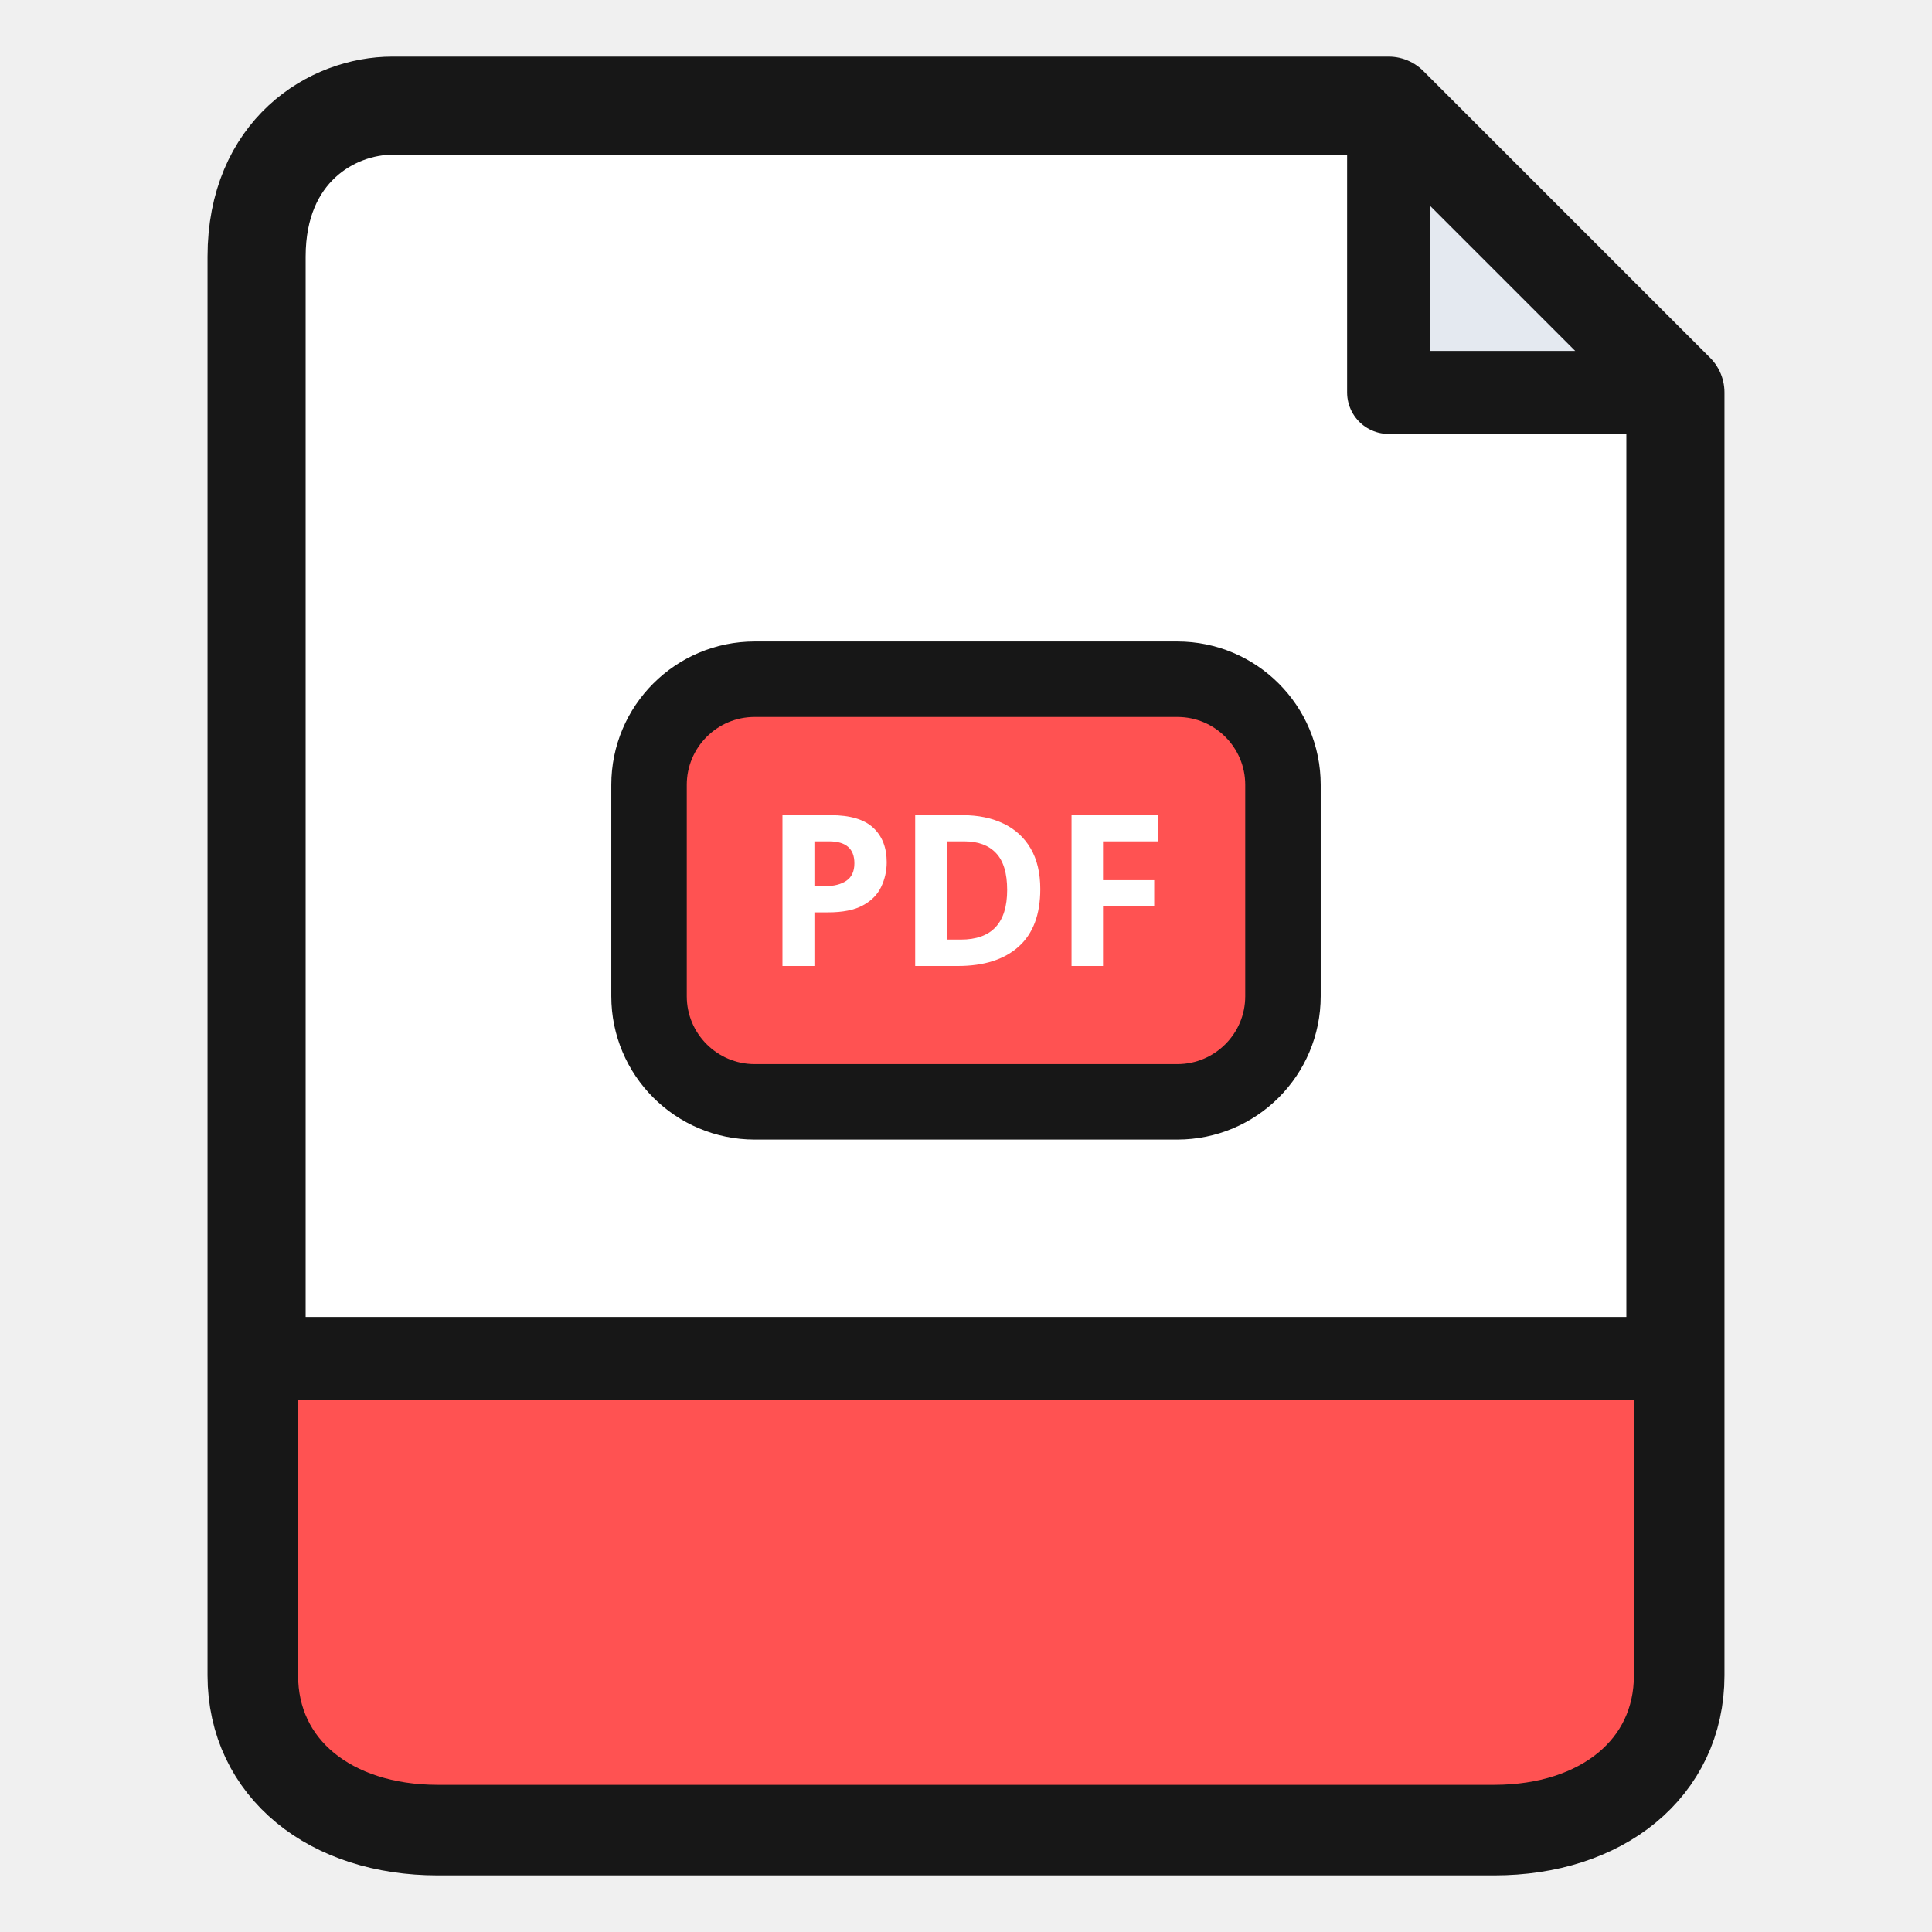
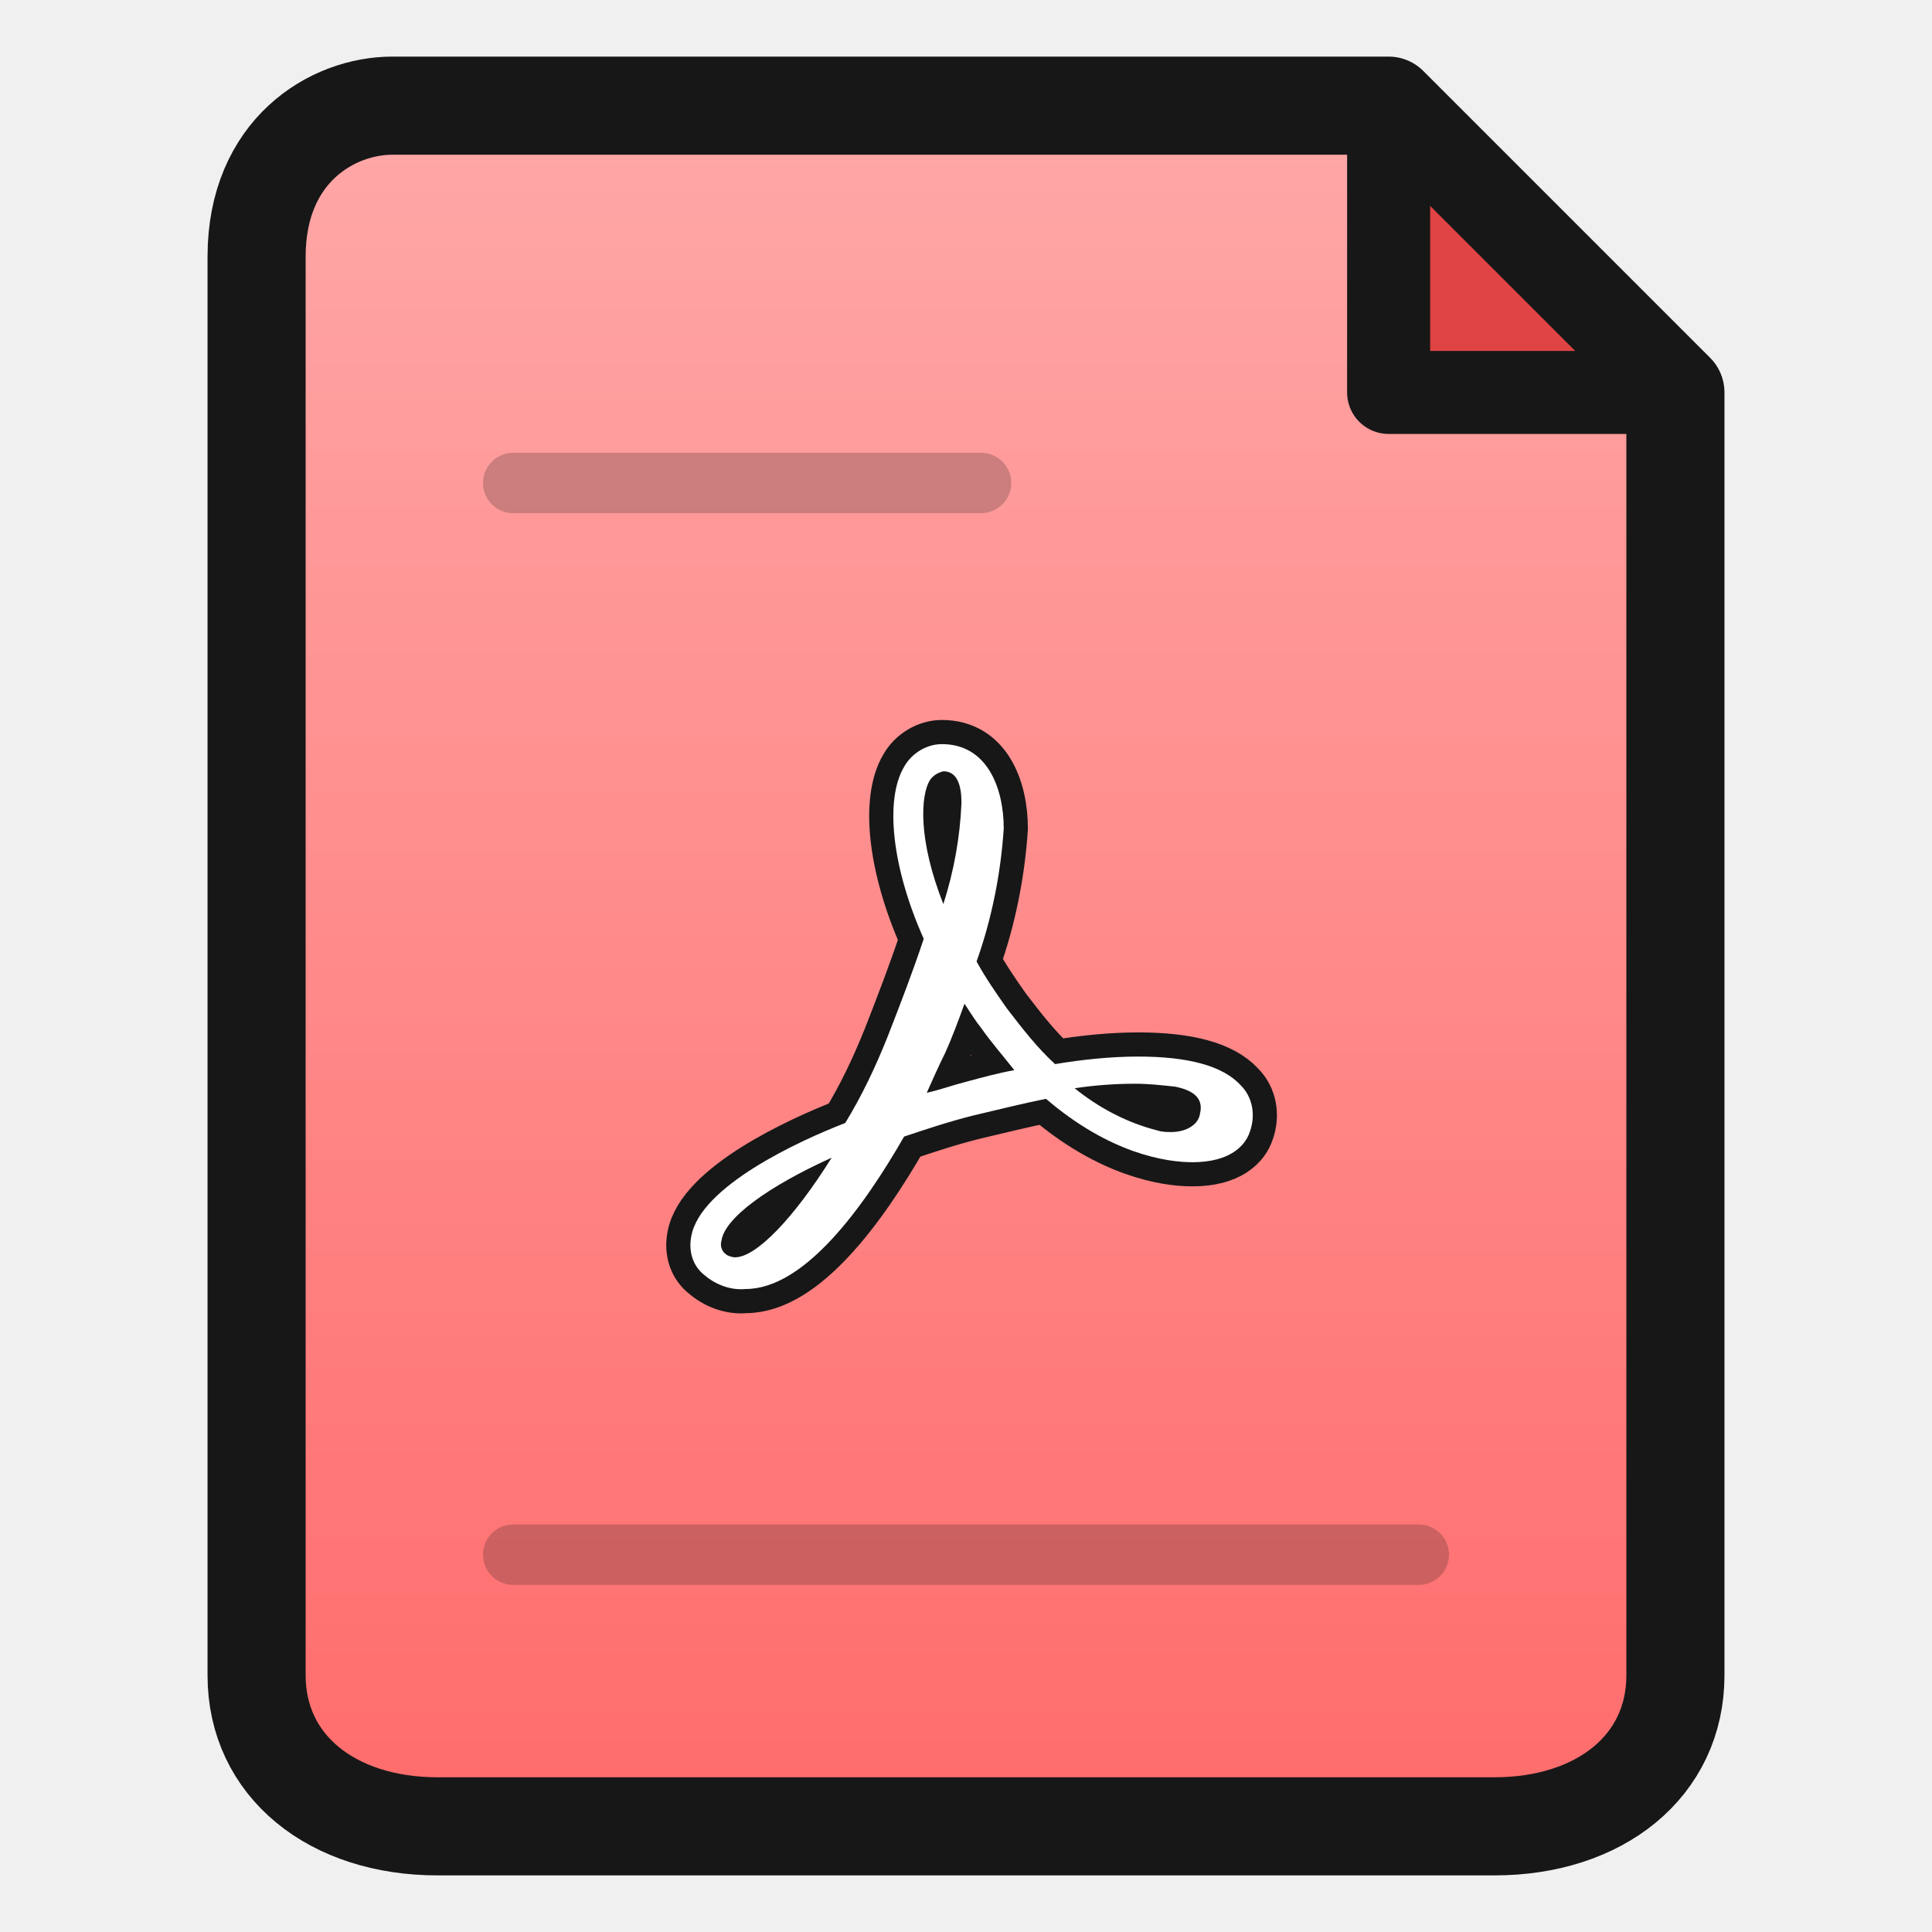
<svg xmlns="http://www.w3.org/2000/svg" viewBox="0 0 256 256" width="256" height="256">
-   <path d="M 52 14            L 184 14            L 222 52            L 222 222            C 222 234, 212 242, 198 242            L 58 242            C 44 242, 34 234, 34 222            L 34 34            C 34 20, 44 14, 52 14 Z" fill="#FFFFFF" stroke="#171717" stroke-width="13" stroke-linejoin="round" stroke-linecap="round" />
-   <path d="M 184 14 L 184 52 L 222 52 Z" fill="#E4E9F0" stroke="#171717" stroke-width="11" stroke-linejoin="round" />
-   <path d="M 34 180 L 34 222 C 34 234, 44 242, 58 242 L 198 242 C 212 242, 222 234, 222 222 L 222 180 Z" fill="#FF5252" stroke="#171717" stroke-width="11" stroke-linejoin="round" />
-   <g transform="translate(128, 118)">
-     <rect x="-42" y="-28" width="84" height="56" rx="14" fill="#FF5252" stroke="#171717" stroke-width="10" />
-     <text x="0" y="10" font-family="sans-serif" font-weight="900" font-size="28" fill="#FFFFFF" text-anchor="middle">PDF</text>
+   <defs>
+     <linearGradient id="pdf_grad" x1="0%" y1="0%" x2="0%" y2="100%">
+       <stop offset="0%" stop-color="#FFA8A8" />
+       <stop offset="100%" stop-color="#FF6B6B" />
+     </linearGradient>
+   </defs>
+   <path d="M 52 14 L 184 14 L 222 52 L 222 222 C 222 234, 212 242, 198 242 L 58 242 C 44 242, 34 234, 34 222 L 34 34 C 34 20, 44 14, 52 14 Z" fill="url(#pdf_grad)" stroke="#171717" stroke-width="13" stroke-linejoin="round" stroke-linecap="round" />
+   <path d="M 184 14 L 184 52 L 222 52 Z" fill="#E04343" stroke="#171717" stroke-width="11" stroke-linejoin="round" />
+   <line x1="68" y1="64" x2="130" y2="64" stroke="#171717" stroke-width="8" stroke-linecap="round" opacity="0.22" />
+   <line x1="68" y1="206" x2="188" y2="206" stroke="#171717" stroke-width="8" stroke-linecap="round" opacity="0.22" />
+   <g transform="translate(68, 76) scale(2.0)">
+     <path d="M48.2 33.9C47 32.6 44.7 32 41.4 32c-1.8 0-3.7.2-5.5.5-1.2-1.1-2.2-2.4-3.2-3.7-.7-1-1.4-2-2-3.1 1-2.8 1.6-5.8 1.8-8.8 0-2.7-1.1-5.6-4.1-5.6-1 0-2 .6-2.5 1.5-1.3 2.2-.8 6.7 1.3 11.4-.7 2.1-1.5 4.2-2.4 6.5-.8 2-1.7 3.9-2.8 5.7-3.1 1.2-9.6 4.2-10.2 7.5-.2 1 .1 2 .9 2.6.7.6 1.7 1 2.7.9 3.9 0 7.8-5.4 10.5-10.1 1.5-.5 3-1 4.6-1.4 1.7-.4 3.3-.8 4.8-1.1 4.2 3.6 7.9 4.2 9.7 4.2 2.5 0 3.5-1.1 3.8-2 .4-1.1.2-2.3-.6-3.1zm-2.7 1.9c-.1.7-.9 1.2-1.9 1.2-.3 0-.6 0-.9-.1-2-.5-3.9-1.5-5.5-2.8 1.3-.2 2.7-.3 4-.3.9 0 1.8.1 2.7.2.9.2 1.9.6 1.6 1.8zM27.6 13.7c.2-.3.5-.5.9-.6 1 0 1.2 1.1 1.2 2.1-.1 2.3-.5 4.5-1.2 6.7-1.7-4.3-1.5-7.2-.9-8.2zm5.6 19.2c-1.1.2-2.2.5-3.3.8-.8.2-1.6.5-2.5.7.4-.9.8-1.8 1.2-2.6.5-1.1.9-2.2 1.3-3.3.4.6.7 1.1 1.1 1.6.7 1 1.5 1.9 2.2 2.8zm-12.1 5.8c-2.5 4-5 6.6-6.4 6.6-.2 0-.5-.1-.6-.2-.3-.2-.4-.6-.3-.9.2-1.5 3.1-3.6 7.3-5.5z" fill="#FFFFFF" stroke="#171717" stroke-width="3.2" stroke-linejoin="round" paint-order="stroke fill" />
  </g>
</svg>
